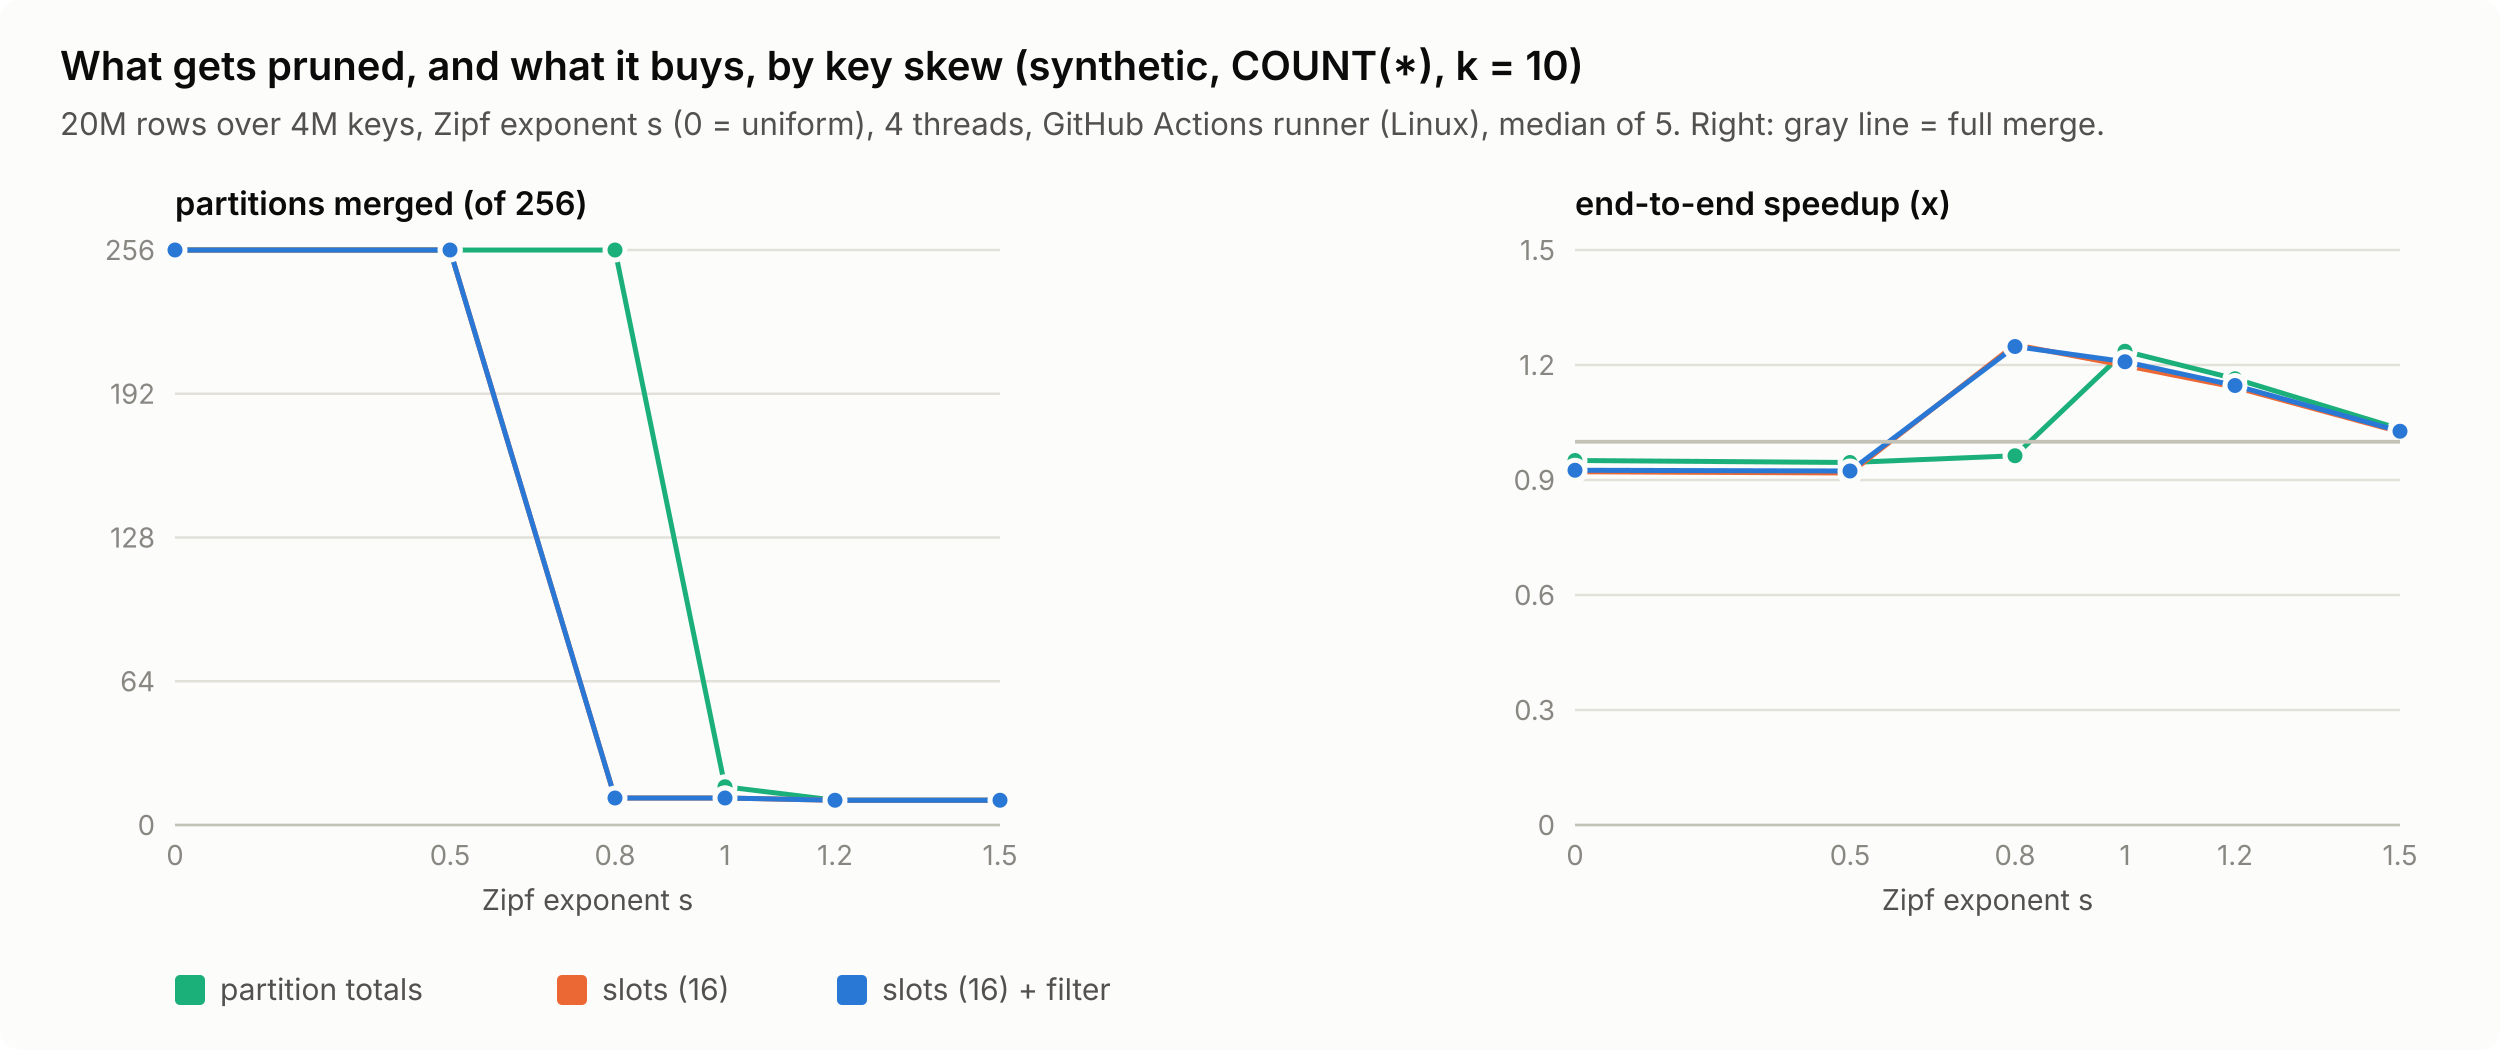
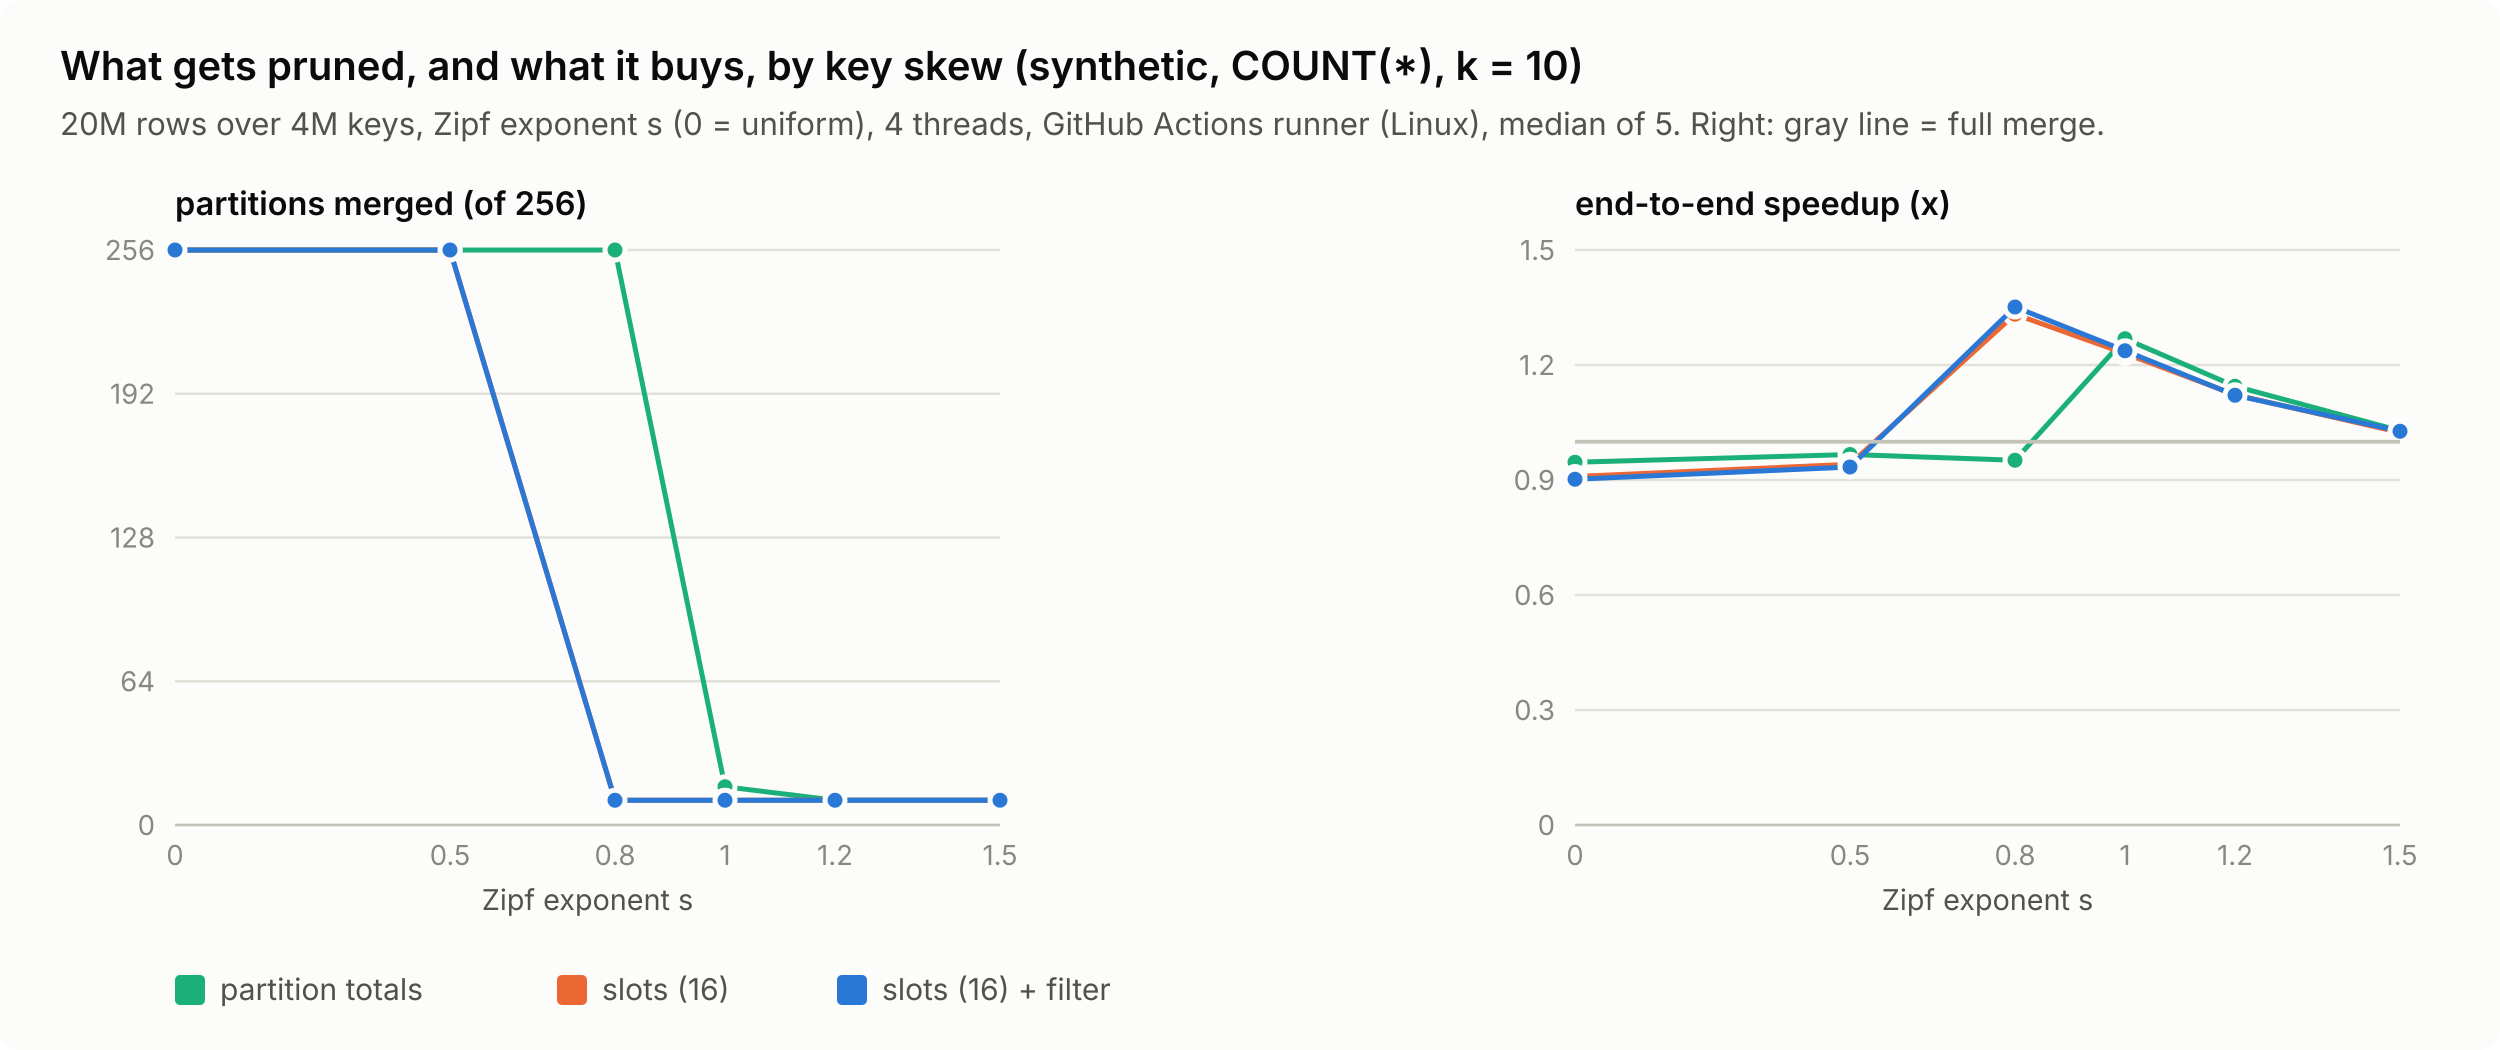
<svg xmlns="http://www.w3.org/2000/svg" width="1000" height="420" viewBox="0 0 1000 420" font-family="system-ui, -apple-system, &quot;Segoe UI&quot;, sans-serif">
  <rect width="100%" height="100%" rx="8" fill="#fcfcfb" />
  <text x="24.0" y="32.0" font-size="16" fill="#0b0b0b" text-anchor="start" font-weight="600">What gets pruned, and what it buys, by key skew (synthetic, COUNT(*), k = 10)</text>
  <text x="24.0" y="54.0" font-size="12.5" fill="#52514e" text-anchor="start" font-weight="400">20M rows over 4M keys, Zipf exponent s (0 = uniform), 4 threads, GitHub Actions runner (Linux), median of 5. Right: gray line = full merge.</text>
  <text x="70.0" y="86.0" font-size="13" fill="#0b0b0b" text-anchor="start" font-weight="600">partitions merged (of 256)</text>
  <line x1="70.0" y1="330.0" x2="400.0" y2="330.0" stroke="#e1e0d9" stroke-width="1" />
  <text x="62.0" y="334.0" font-size="11" fill="#898781" text-anchor="end" font-weight="400">0</text>
  <line x1="70.0" y1="272.5" x2="400.0" y2="272.5" stroke="#e1e0d9" stroke-width="1" />
  <text x="62.0" y="276.5" font-size="11" fill="#898781" text-anchor="end" font-weight="400">64</text>
  <line x1="70.0" y1="215.0" x2="400.0" y2="215.0" stroke="#e1e0d9" stroke-width="1" />
  <text x="62.0" y="219.0" font-size="11" fill="#898781" text-anchor="end" font-weight="400">128</text>
  <line x1="70.0" y1="157.5" x2="400.0" y2="157.5" stroke="#e1e0d9" stroke-width="1" />
  <text x="62.0" y="161.5" font-size="11" fill="#898781" text-anchor="end" font-weight="400">192</text>
  <line x1="70.0" y1="100.0" x2="400.0" y2="100.0" stroke="#e1e0d9" stroke-width="1" />
  <text x="62.0" y="104.0" font-size="11" fill="#898781" text-anchor="end" font-weight="400">256</text>
  <line x1="70.0" y1="330.0" x2="400.0" y2="330.0" stroke="#c3c2b7" stroke-width="1" />
  <text x="70.0" y="346.0" font-size="11" fill="#898781" text-anchor="middle" font-weight="400">0</text>
  <text x="180.0" y="346.0" font-size="11" fill="#898781" text-anchor="middle" font-weight="400">0.5</text>
  <text x="246.0" y="346.0" font-size="11" fill="#898781" text-anchor="middle" font-weight="400">0.8</text>
  <text x="290.0" y="346.0" font-size="11" fill="#898781" text-anchor="middle" font-weight="400">1</text>
  <text x="334.0" y="346.0" font-size="11" fill="#898781" text-anchor="middle" font-weight="400">1.2</text>
  <text x="400.0" y="346.0" font-size="11" fill="#898781" text-anchor="middle" font-weight="400">1.5</text>
  <text x="235.0" y="364.0" font-size="11.5" fill="#52514e" text-anchor="middle" font-weight="400">Zipf exponent s</text>
  <polyline points="70.0,100.0 180.0,100.0 246.0,100.0 290.0,314.7 334.0,320.1 400.0,320.1" fill="none" stroke="#1baf7a" stroke-width="2" stroke-linejoin="round" />
  <circle cx="70.0" cy="100.0" r="4" fill="#1baf7a" stroke="#fcfcfb" stroke-width="2" />
  <circle cx="180.0" cy="100.0" r="4" fill="#1baf7a" stroke="#fcfcfb" stroke-width="2" />
  <circle cx="246.0" cy="100.0" r="4" fill="#1baf7a" stroke="#fcfcfb" stroke-width="2" />
  <circle cx="290.0" cy="314.7" r="4" fill="#1baf7a" stroke="#fcfcfb" stroke-width="2" />
  <circle cx="334.0" cy="320.1" r="4" fill="#1baf7a" stroke="#fcfcfb" stroke-width="2" />
  <circle cx="400.0" cy="320.1" r="4" fill="#1baf7a" stroke="#fcfcfb" stroke-width="2" />
-   <polyline points="70.0,100.0 180.0,100.0 246.0,319.2 290.0,319.2 334.0,320.1 400.0,320.1" fill="none" stroke="#eb6834" stroke-width="2" stroke-linejoin="round" />
+   <polyline points="70.0,100.0 180.0,100.0 246.0,320.1 290.0,320.1 334.0,320.1 400.0,320.1" fill="none" stroke="#eb6834" stroke-width="2" stroke-linejoin="round" />
  <circle cx="70.0" cy="100.0" r="4" fill="#eb6834" stroke="#fcfcfb" stroke-width="2" />
  <circle cx="180.0" cy="100.0" r="4" fill="#eb6834" stroke="#fcfcfb" stroke-width="2" />
-   <circle cx="246.0" cy="319.2" r="4" fill="#eb6834" stroke="#fcfcfb" stroke-width="2" />
-   <circle cx="290.0" cy="319.2" r="4" fill="#eb6834" stroke="#fcfcfb" stroke-width="2" />
+   <circle cx="246.0" cy="320.1" r="4" fill="#eb6834" stroke="#fcfcfb" stroke-width="2" />
+   <circle cx="290.0" cy="320.1" r="4" fill="#eb6834" stroke="#fcfcfb" stroke-width="2" />
  <circle cx="334.0" cy="320.1" r="4" fill="#eb6834" stroke="#fcfcfb" stroke-width="2" />
  <circle cx="400.0" cy="320.1" r="4" fill="#eb6834" stroke="#fcfcfb" stroke-width="2" />
-   <polyline points="70.0,100.0 180.0,100.0 246.0,319.2 290.0,319.2 334.0,320.1 400.0,320.1" fill="none" stroke="#2a78d6" stroke-width="2" stroke-linejoin="round" />
+   <polyline points="70.0,100.0 180.0,100.0 246.0,320.1 290.0,320.1 334.0,320.1 400.0,320.1" fill="none" stroke="#2a78d6" stroke-width="2" stroke-linejoin="round" />
  <circle cx="70.0" cy="100.0" r="4" fill="#2a78d6" stroke="#fcfcfb" stroke-width="2" />
  <circle cx="180.0" cy="100.0" r="4" fill="#2a78d6" stroke="#fcfcfb" stroke-width="2" />
-   <circle cx="246.0" cy="319.2" r="4" fill="#2a78d6" stroke="#fcfcfb" stroke-width="2" />
-   <circle cx="290.0" cy="319.2" r="4" fill="#2a78d6" stroke="#fcfcfb" stroke-width="2" />
+   <circle cx="246.0" cy="320.1" r="4" fill="#2a78d6" stroke="#fcfcfb" stroke-width="2" />
+   <circle cx="290.0" cy="320.1" r="4" fill="#2a78d6" stroke="#fcfcfb" stroke-width="2" />
  <circle cx="334.0" cy="320.1" r="4" fill="#2a78d6" stroke="#fcfcfb" stroke-width="2" />
  <circle cx="400.0" cy="320.1" r="4" fill="#2a78d6" stroke="#fcfcfb" stroke-width="2" />
  <text x="630.0" y="86.0" font-size="13" fill="#0b0b0b" text-anchor="start" font-weight="600">end-to-end speedup (x)</text>
  <line x1="630.0" y1="330.0" x2="960.0" y2="330.0" stroke="#e1e0d9" stroke-width="1" />
  <text x="622.0" y="334.0" font-size="11" fill="#898781" text-anchor="end" font-weight="400">0</text>
  <line x1="630.0" y1="284.0" x2="960.0" y2="284.0" stroke="#e1e0d9" stroke-width="1" />
  <text x="622.0" y="288.0" font-size="11" fill="#898781" text-anchor="end" font-weight="400">0.3</text>
  <line x1="630.0" y1="238.0" x2="960.0" y2="238.0" stroke="#e1e0d9" stroke-width="1" />
  <text x="622.0" y="242.0" font-size="11" fill="#898781" text-anchor="end" font-weight="400">0.6</text>
  <line x1="630.0" y1="192.0" x2="960.0" y2="192.0" stroke="#e1e0d9" stroke-width="1" />
  <text x="622.0" y="196.0" font-size="11" fill="#898781" text-anchor="end" font-weight="400">0.9</text>
  <line x1="630.0" y1="146.0" x2="960.0" y2="146.0" stroke="#e1e0d9" stroke-width="1" />
  <text x="622.0" y="150.0" font-size="11" fill="#898781" text-anchor="end" font-weight="400">1.2</text>
  <line x1="630.0" y1="100.0" x2="960.0" y2="100.0" stroke="#e1e0d9" stroke-width="1" />
  <text x="622.0" y="104.0" font-size="11" fill="#898781" text-anchor="end" font-weight="400">1.5</text>
  <line x1="630.0" y1="330.0" x2="960.0" y2="330.0" stroke="#c3c2b7" stroke-width="1" />
  <text x="630.0" y="346.0" font-size="11" fill="#898781" text-anchor="middle" font-weight="400">0</text>
  <text x="740.0" y="346.0" font-size="11" fill="#898781" text-anchor="middle" font-weight="400">0.5</text>
  <text x="806.0" y="346.0" font-size="11" fill="#898781" text-anchor="middle" font-weight="400">0.8</text>
  <text x="850.0" y="346.0" font-size="11" fill="#898781" text-anchor="middle" font-weight="400">1</text>
  <text x="894.0" y="346.0" font-size="11" fill="#898781" text-anchor="middle" font-weight="400">1.2</text>
  <text x="960.0" y="346.0" font-size="11" fill="#898781" text-anchor="middle" font-weight="400">1.5</text>
  <text x="795.0" y="364.0" font-size="11.5" fill="#52514e" text-anchor="middle" font-weight="400">Zipf exponent s</text>
-   <polyline points="630.0,184.2 740.0,185.0 806.0,182.3 850.0,140.5 894.0,151.5 960.0,171.6" fill="none" stroke="#1baf7a" stroke-width="2" stroke-linejoin="round" />
-   <circle cx="630.0" cy="184.2" r="4" fill="#1baf7a" stroke="#fcfcfb" stroke-width="2" />
-   <circle cx="740.0" cy="185.0" r="4" fill="#1baf7a" stroke="#fcfcfb" stroke-width="2" />
-   <circle cx="806.0" cy="182.3" r="4" fill="#1baf7a" stroke="#fcfcfb" stroke-width="2" />
-   <circle cx="850.0" cy="140.5" r="4" fill="#1baf7a" stroke="#fcfcfb" stroke-width="2" />
-   <circle cx="894.0" cy="151.5" r="4" fill="#1baf7a" stroke="#fcfcfb" stroke-width="2" />
-   <circle cx="960.0" cy="171.6" r="4" fill="#1baf7a" stroke="#fcfcfb" stroke-width="2" />
-   <polyline points="630.0,188.7 740.0,189.2 806.0,137.9 850.0,146.2 894.0,154.9 960.0,172.8" fill="none" stroke="#eb6834" stroke-width="2" stroke-linejoin="round" />
-   <circle cx="630.0" cy="188.7" r="4" fill="#eb6834" stroke="#fcfcfb" stroke-width="2" />
-   <circle cx="740.0" cy="189.2" r="4" fill="#eb6834" stroke="#fcfcfb" stroke-width="2" />
-   <circle cx="806.0" cy="137.9" r="4" fill="#eb6834" stroke="#fcfcfb" stroke-width="2" />
-   <circle cx="850.0" cy="146.2" r="4" fill="#eb6834" stroke="#fcfcfb" stroke-width="2" />
-   <circle cx="894.0" cy="154.9" r="4" fill="#eb6834" stroke="#fcfcfb" stroke-width="2" />
-   <circle cx="960.0" cy="172.8" r="4" fill="#eb6834" stroke="#fcfcfb" stroke-width="2" />
-   <polyline points="630.0,188.1 740.0,188.4 806.0,138.6 850.0,144.7 894.0,154.2 960.0,172.5" fill="none" stroke="#2a78d6" stroke-width="2" stroke-linejoin="round" />
-   <circle cx="630.0" cy="188.1" r="4" fill="#2a78d6" stroke="#fcfcfb" stroke-width="2" />
-   <circle cx="740.0" cy="188.4" r="4" fill="#2a78d6" stroke="#fcfcfb" stroke-width="2" />
-   <circle cx="806.0" cy="138.6" r="4" fill="#2a78d6" stroke="#fcfcfb" stroke-width="2" />
-   <circle cx="850.0" cy="144.7" r="4" fill="#2a78d6" stroke="#fcfcfb" stroke-width="2" />
-   <circle cx="894.0" cy="154.2" r="4" fill="#2a78d6" stroke="#fcfcfb" stroke-width="2" />
+   <polyline points="630.0,184.9 740.0,181.8 806.0,184.1 850.0,135.5 894.0,154.5 960.0,172.3" fill="none" stroke="#1baf7a" stroke-width="2" stroke-linejoin="round" />
+   <circle cx="630.0" cy="184.9" r="4" fill="#1baf7a" stroke="#fcfcfb" stroke-width="2" />
+   <circle cx="740.0" cy="181.8" r="4" fill="#1baf7a" stroke="#fcfcfb" stroke-width="2" />
+   <circle cx="806.0" cy="184.1" r="4" fill="#1baf7a" stroke="#fcfcfb" stroke-width="2" />
+   <circle cx="850.0" cy="135.5" r="4" fill="#1baf7a" stroke="#fcfcfb" stroke-width="2" />
+   <circle cx="894.0" cy="154.5" r="4" fill="#1baf7a" stroke="#fcfcfb" stroke-width="2" />
+   <circle cx="960.0" cy="172.3" r="4" fill="#1baf7a" stroke="#fcfcfb" stroke-width="2" />
+   <polyline points="630.0,190.6 740.0,185.7 806.0,125.7 850.0,141.4 894.0,157.9 960.0,173.0" fill="none" stroke="#eb6834" stroke-width="2" stroke-linejoin="round" />
+   <circle cx="630.0" cy="190.6" r="4" fill="#eb6834" stroke="#fcfcfb" stroke-width="2" />
+   <circle cx="740.0" cy="185.7" r="4" fill="#eb6834" stroke="#fcfcfb" stroke-width="2" />
+   <circle cx="806.0" cy="125.7" r="4" fill="#eb6834" stroke="#fcfcfb" stroke-width="2" />
+   <circle cx="850.0" cy="141.4" r="4" fill="#eb6834" stroke="#fcfcfb" stroke-width="2" />
+   <circle cx="894.0" cy="157.9" r="4" fill="#eb6834" stroke="#fcfcfb" stroke-width="2" />
+   <circle cx="960.0" cy="173.0" r="4" fill="#eb6834" stroke="#fcfcfb" stroke-width="2" />
+   <polyline points="630.0,191.7 740.0,186.8 806.0,122.8 850.0,140.3 894.0,158.1 960.0,172.5" fill="none" stroke="#2a78d6" stroke-width="2" stroke-linejoin="round" />
+   <circle cx="630.0" cy="191.7" r="4" fill="#2a78d6" stroke="#fcfcfb" stroke-width="2" />
+   <circle cx="740.0" cy="186.8" r="4" fill="#2a78d6" stroke="#fcfcfb" stroke-width="2" />
+   <circle cx="806.0" cy="122.8" r="4" fill="#2a78d6" stroke="#fcfcfb" stroke-width="2" />
+   <circle cx="850.0" cy="140.3" r="4" fill="#2a78d6" stroke="#fcfcfb" stroke-width="2" />
+   <circle cx="894.0" cy="158.1" r="4" fill="#2a78d6" stroke="#fcfcfb" stroke-width="2" />
  <circle cx="960.0" cy="172.5" r="4" fill="#2a78d6" stroke="#fcfcfb" stroke-width="2" />
  <line x1="630.0" y1="176.7" x2="960.0" y2="176.7" stroke="#c3c2b7" stroke-width="1.5" />
  <rect x="70.0" y="390.0" width="12.0" height="12.0" rx="2" fill="#1baf7a" />
  <text x="88.0" y="400.0" font-size="12" fill="#52514e" text-anchor="start" font-weight="400">partition totals</text>
  <rect x="222.8" y="390.0" width="12.0" height="12.0" rx="2" fill="#eb6834" />
  <text x="240.8" y="400.0" font-size="12" fill="#52514e" text-anchor="start" font-weight="400">slots (16)</text>
  <rect x="334.8" y="390.0" width="12.0" height="12.0" rx="2" fill="#2a78d6" />
  <text x="352.8" y="400.0" font-size="12" fill="#52514e" text-anchor="start" font-weight="400">slots (16) + filter</text>
</svg>
